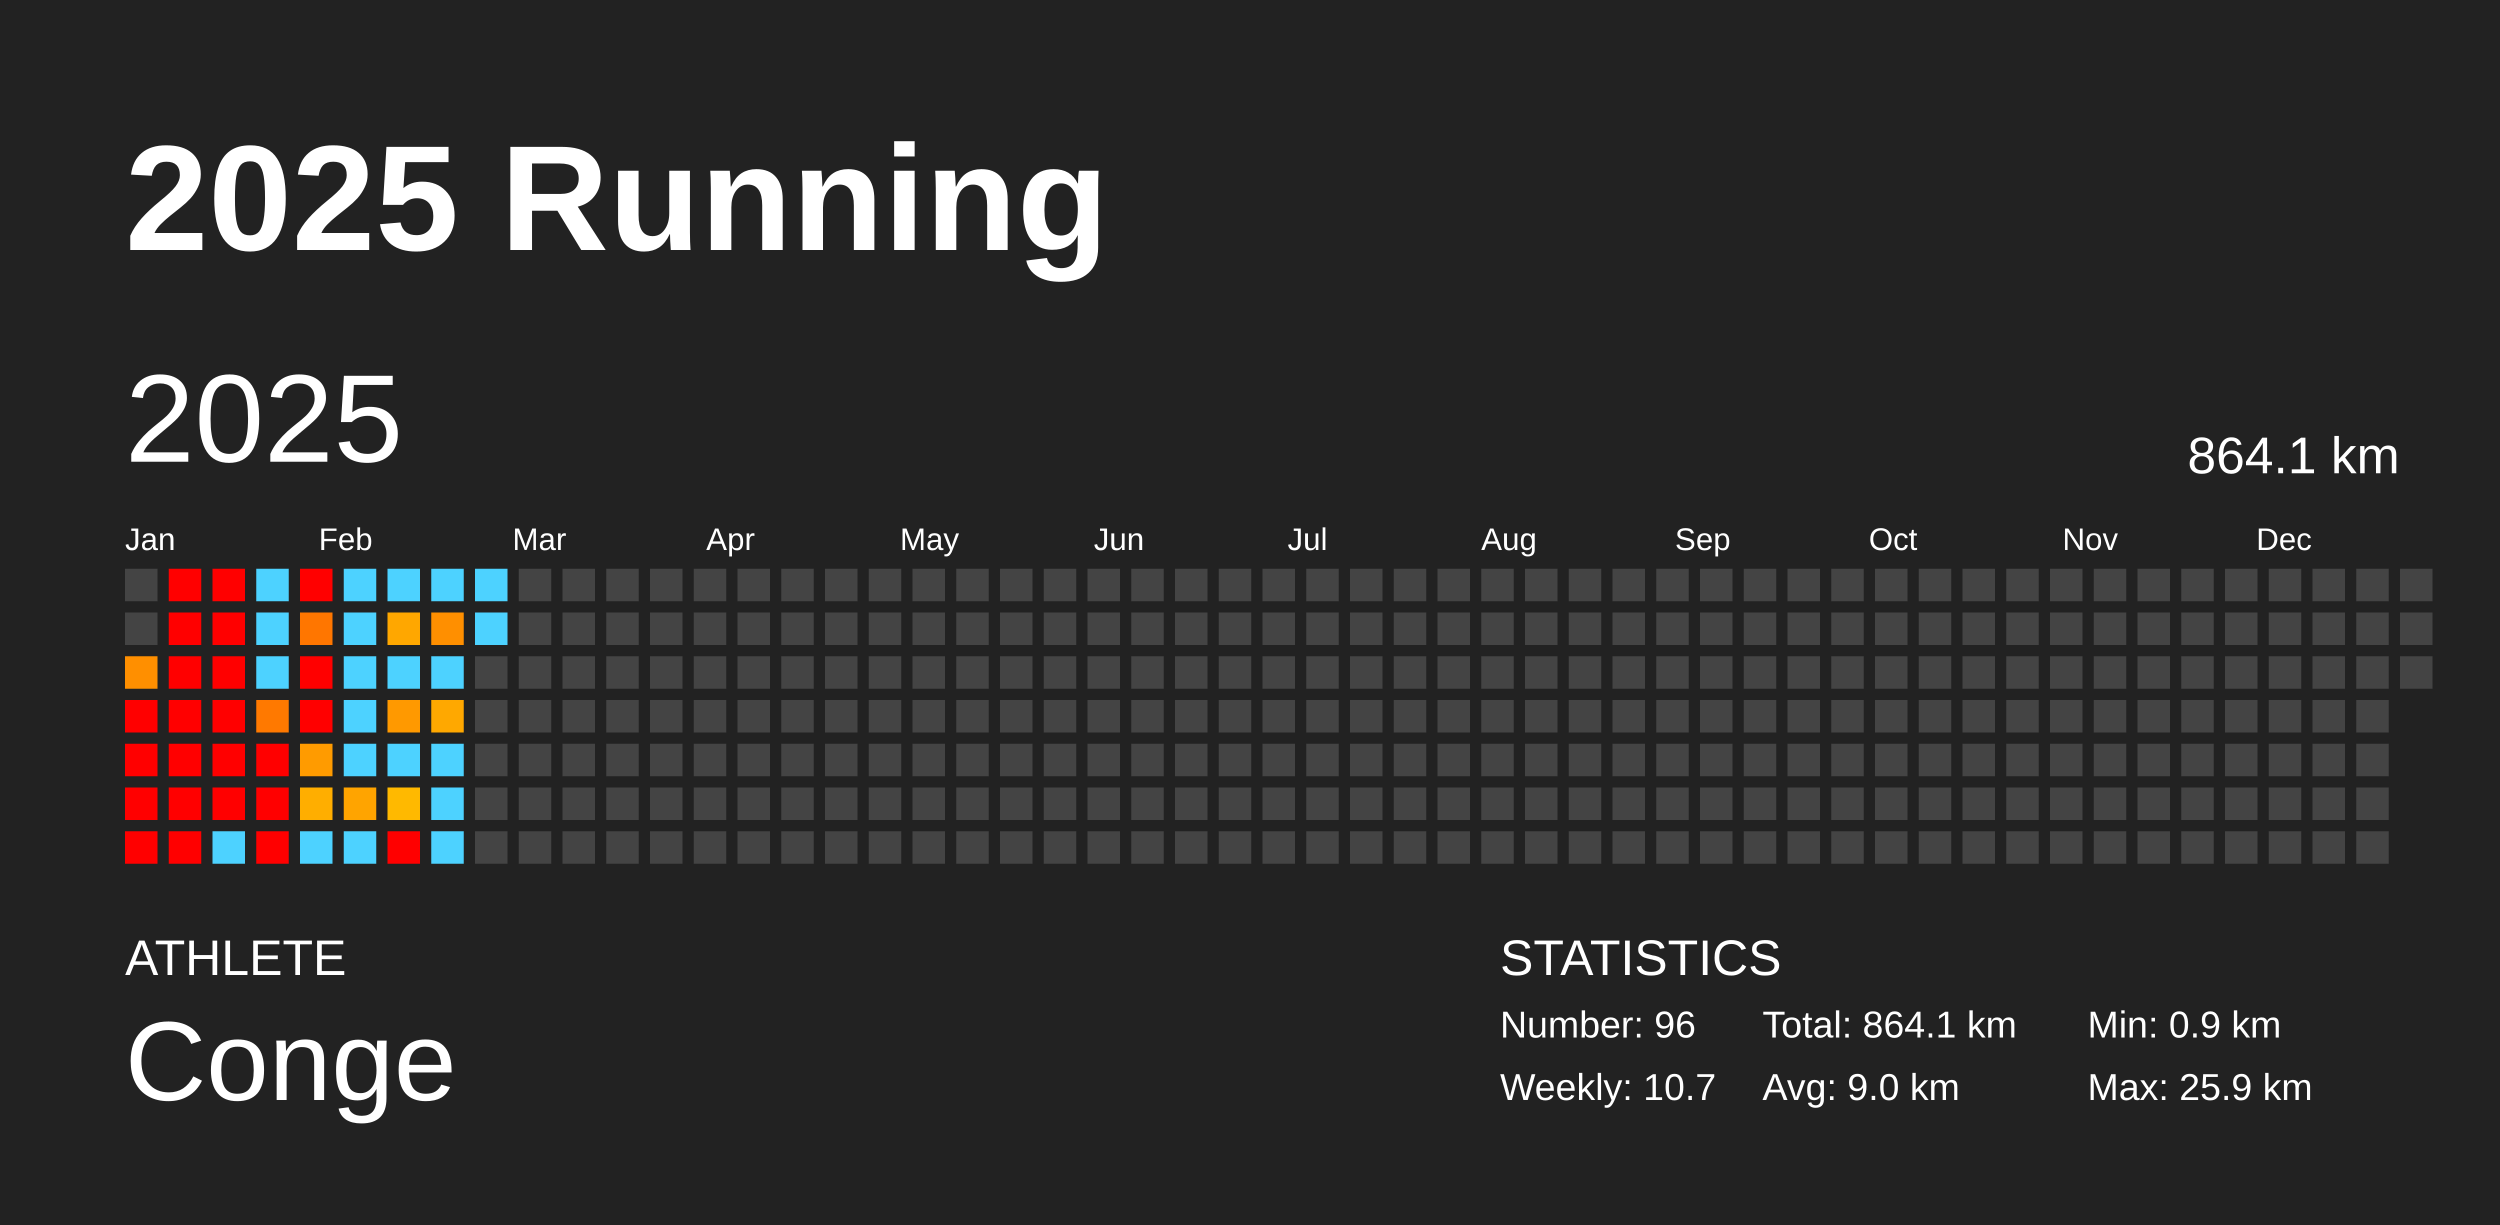
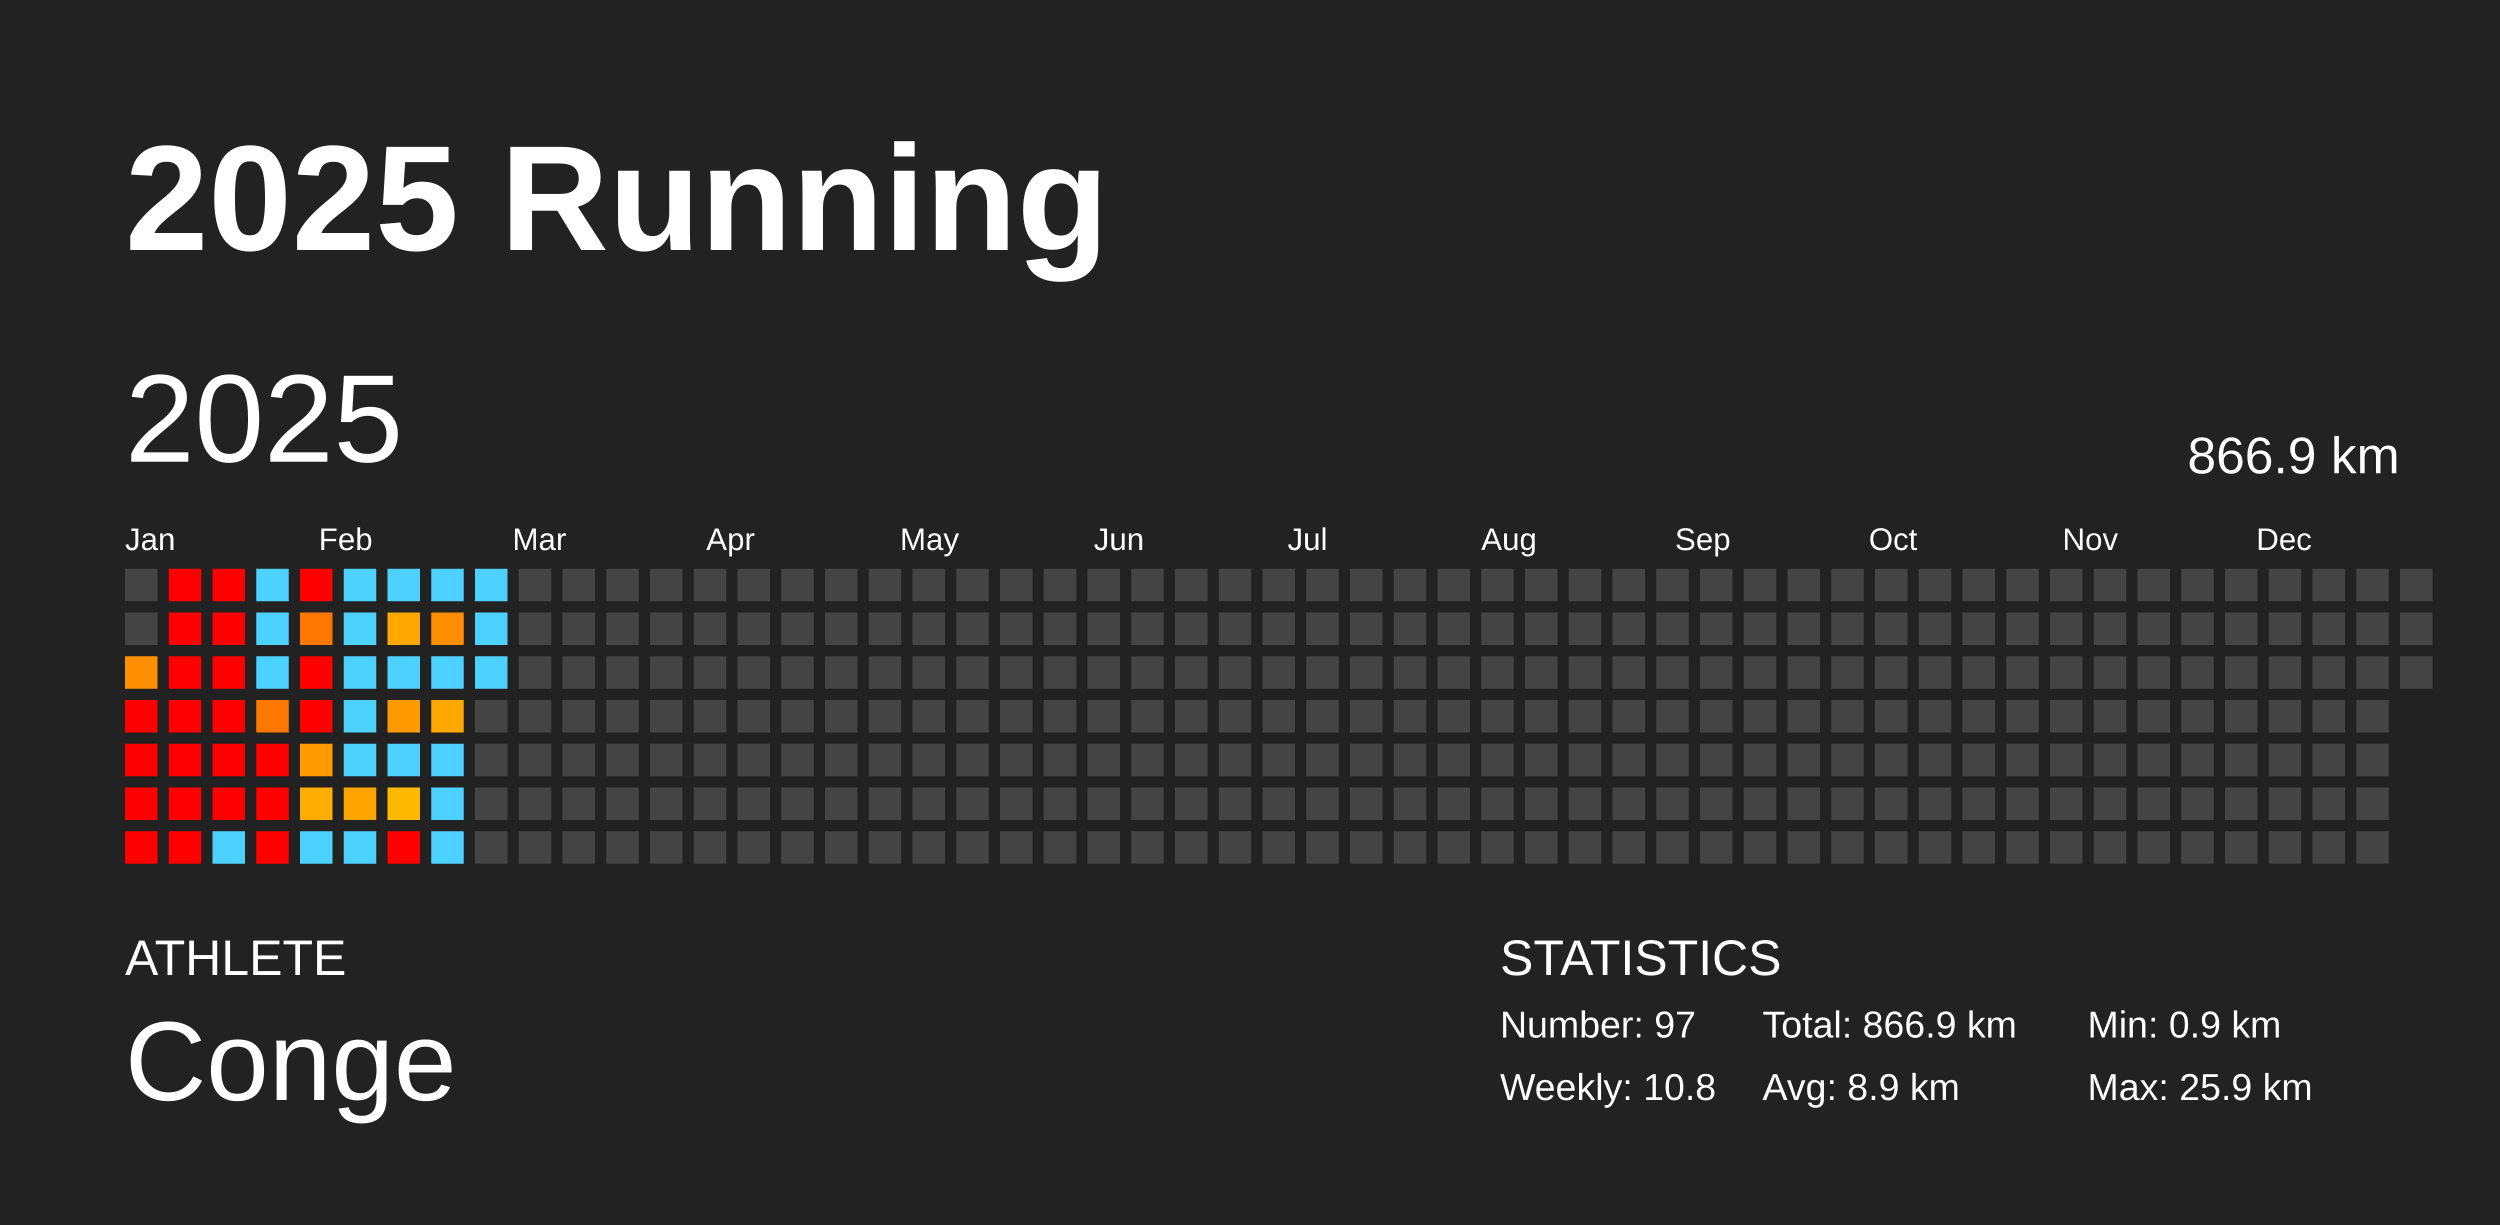
<svg xmlns="http://www.w3.org/2000/svg" baseProfile="full" height="98mm" version="1.1" viewBox="0,0,200,98" width="200mm">
  <defs />
  <rect fill="#222222" height="98" width="200" x="0" y="0" />
  <text fill="#FFFFFF" style="font-size:12px; font-family:Arial; font-weight:bold;" x="10" y="20">2025 Running</text>
  <text fill="#FFFFFF" style="font-size:4px; font-family:Arial" x="10" y="78">ATHLETE</text>
  <text fill="#FFFFFF" style="font-size:9px; font-family:Arial" x="10" y="88">Conge</text>
  <text fill="#FFFFFF" style="font-size:4px; font-family:Arial" x="120" y="78">STATISTICS</text>
-   <text fill="#FFFFFF" style="font-size:3px; font-family:Arial" x="120" y="83">Number: 96</text>
-   <text fill="#FFFFFF" style="font-size:3px; font-family:Arial" x="120" y="88">Weekly: 10.7</text>
-   <text fill="#FFFFFF" style="font-size:3px; font-family:Arial" x="141" y="83">Total: 864.1 km</text>
-   <text fill="#FFFFFF" style="font-size:3px; font-family:Arial" x="141" y="88">Avg: 9.0 km</text>
+   <text fill="#FFFFFF" style="font-size:3px; font-family:Arial" x="120" y="83">Number: 97</text>
+   <text fill="#FFFFFF" style="font-size:3px; font-family:Arial" x="120" y="88">Weekly: 10.8</text>
+   <text fill="#FFFFFF" style="font-size:3px; font-family:Arial" x="141" y="83">Total: 866.9 km</text>
+   <text fill="#FFFFFF" style="font-size:3px; font-family:Arial" x="141" y="88">Avg: 8.9 km</text>
  <text fill="#FFFFFF" style="font-size:3px; font-family:Arial" x="167" y="83">Min: 0.9 km</text>
  <text fill="#FFFFFF" style="font-size:3px; font-family:Arial" x="167" y="88">Max: 25.9 km</text>
  <text dominant-baseline="hanging" fill="#FFFFFF" style="font-size:10.0px; font-family:Arial;" x="10" y="30">2025</text>
-   <text dominant-baseline="hanging" fill="#FFFFFF" style="font-size:4.125px; font-family:Arial;" x="175" y="35">864.1 km</text>
+   <text dominant-baseline="hanging" fill="#FFFFFF" style="font-size:4.125px; font-family:Arial;" x="175" y="35">866.9 km</text>
  <text fill="#FFFFFF" style="font-size:2.5px; font-family:Arial" x="10.0" y="44">Jan</text>
  <text fill="#FFFFFF" style="font-size:2.5px; font-family:Arial" x="25.5" y="44">Feb</text>
  <text fill="#FFFFFF" style="font-size:2.5px; font-family:Arial" x="41.0" y="44">Mar</text>
  <text fill="#FFFFFF" style="font-size:2.5px; font-family:Arial" x="56.5" y="44">Apr</text>
  <text fill="#FFFFFF" style="font-size:2.5px; font-family:Arial" x="72.0" y="44">May</text>
  <text fill="#FFFFFF" style="font-size:2.5px; font-family:Arial" x="87.5" y="44">Jun</text>
  <text fill="#FFFFFF" style="font-size:2.5px; font-family:Arial" x="103.0" y="44">Jul</text>
  <text fill="#FFFFFF" style="font-size:2.5px; font-family:Arial" x="118.5" y="44">Aug</text>
  <text fill="#FFFFFF" style="font-size:2.5px; font-family:Arial" x="134.0" y="44">Sep</text>
  <text fill="#FFFFFF" style="font-size:2.5px; font-family:Arial" x="149.5" y="44">Oct</text>
  <text fill="#FFFFFF" style="font-size:2.5px; font-family:Arial" x="165.0" y="44">Nov</text>
  <text fill="#FFFFFF" style="font-size:2.5px; font-family:Arial" x="180.5" y="44">Dec</text>
  <rect fill="#444444" height="2.6" width="2.6" x="10.0" y="45.5" />
  <rect fill="#444444" height="2.6" width="2.6" x="10.0" y="49.0" />
  <rect fill="#ff8f00" height="2.6" width="2.6" x="10.0" y="52.5" />
  <rect fill="red" height="2.6" width="2.6" x="10.0" y="56.0" />
  <rect fill="red" height="2.6" width="2.6" x="10.0" y="59.5" />
  <rect fill="red" height="2.6" width="2.6" x="10.0" y="63.0" />
  <rect fill="red" height="2.6" width="2.6" x="10.0" y="66.5" />
  <rect fill="red" height="2.6" width="2.6" x="13.5" y="45.5" />
  <rect fill="red" height="2.6" width="2.6" x="13.5" y="49.0" />
  <rect fill="red" height="2.6" width="2.6" x="13.5" y="52.5" />
  <rect fill="red" height="2.6" width="2.6" x="13.5" y="56.0" />
  <rect fill="red" height="2.6" width="2.6" x="13.5" y="59.5" />
  <rect fill="red" height="2.6" width="2.6" x="13.5" y="63.0" />
  <rect fill="red" height="2.6" width="2.6" x="13.5" y="66.5" />
  <rect fill="red" height="2.6" width="2.6" x="17.0" y="45.5" />
  <rect fill="red" height="2.6" width="2.6" x="17.0" y="49.0" />
  <rect fill="red" height="2.6" width="2.6" x="17.0" y="52.5" />
  <rect fill="red" height="2.6" width="2.6" x="17.0" y="56.0" />
  <rect fill="red" height="2.6" width="2.6" x="17.0" y="59.5" />
  <rect fill="red" height="2.6" width="2.6" x="17.0" y="63.0" />
  <rect fill="#4dd2ff" height="2.6" width="2.6" x="17.0" y="66.5" />
  <rect fill="#4dd2ff" height="2.6" width="2.6" x="20.5" y="45.5" />
  <rect fill="#4dd2ff" height="2.6" width="2.6" x="20.5" y="49.0" />
  <rect fill="#4dd2ff" height="2.6" width="2.6" x="20.5" y="52.5" />
  <rect fill="#ff7900" height="2.6" width="2.6" x="20.5" y="56.0" />
  <rect fill="red" height="2.6" width="2.6" x="20.5" y="59.5" />
  <rect fill="red" height="2.6" width="2.6" x="20.5" y="63.0" />
  <rect fill="red" height="2.6" width="2.6" x="20.5" y="66.5" />
  <rect fill="red" height="2.6" width="2.6" x="24.0" y="45.5" />
  <rect fill="#ff7600" height="2.6" width="2.6" x="24.0" y="49.0" />
  <rect fill="red" height="2.6" width="2.6" x="24.0" y="52.5" />
  <rect fill="red" height="2.6" width="2.6" x="24.0" y="56.0" />
  <rect fill="#ff9b00" height="2.6" width="2.6" x="24.0" y="59.5" />
  <rect fill="#ffae00" height="2.6" width="2.6" x="24.0" y="63.0" />
  <rect fill="#4dd2ff" height="2.6" width="2.6" x="24.0" y="66.5" />
  <rect fill="#4dd2ff" height="2.6" width="2.6" x="27.5" y="45.5" />
  <rect fill="#4dd2ff" height="2.6" width="2.6" x="27.5" y="49.0" />
  <rect fill="#4dd2ff" height="2.6" width="2.6" x="27.5" y="52.5" />
  <rect fill="#4dd2ff" height="2.6" width="2.6" x="27.5" y="56.0" />
  <rect fill="#4dd2ff" height="2.6" width="2.6" x="27.5" y="59.5" />
  <rect fill="#ffa400" height="2.6" width="2.6" x="27.5" y="63.0" />
  <rect fill="#4dd2ff" height="2.6" width="2.6" x="27.5" y="66.5" />
  <rect fill="#4dd2ff" height="2.6" width="2.6" x="31.0" y="45.5" />
  <rect fill="#ffa700" height="2.6" width="2.6" x="31.0" y="49.0" />
  <rect fill="#4dd2ff" height="2.6" width="2.6" x="31.0" y="52.5" />
  <rect fill="#ff9900" height="2.6" width="2.6" x="31.0" y="56.0" />
  <rect fill="#4dd2ff" height="2.6" width="2.6" x="31.0" y="59.5" />
  <rect fill="#ffb900" height="2.6" width="2.6" x="31.0" y="63.0" />
  <rect fill="red" height="2.6" width="2.6" x="31.0" y="66.5" />
  <rect fill="#4dd2ff" height="2.6" width="2.6" x="34.5" y="45.5" />
  <rect fill="#ff8f00" height="2.6" width="2.6" x="34.5" y="49.0" />
  <rect fill="#4dd2ff" height="2.6" width="2.6" x="34.5" y="52.5" />
  <rect fill="#ffa800" height="2.6" width="2.6" x="34.5" y="56.0" />
  <rect fill="#4dd2ff" height="2.6" width="2.6" x="34.5" y="59.5" />
  <rect fill="#4dd2ff" height="2.6" width="2.6" x="34.5" y="63.0" />
  <rect fill="#4dd2ff" height="2.6" width="2.6" x="34.5" y="66.5" />
  <rect fill="#4dd2ff" height="2.6" width="2.6" x="38.0" y="45.5" />
  <rect fill="#4dd2ff" height="2.6" width="2.6" x="38.0" y="49.0" />
-   <rect fill="#444444" height="2.6" width="2.6" x="38.0" y="52.5" />
+   <rect fill="#4dd2ff" height="2.6" width="2.6" x="38.0" y="52.5" />
  <rect fill="#444444" height="2.6" width="2.6" x="38.0" y="56.0" />
  <rect fill="#444444" height="2.6" width="2.6" x="38.0" y="59.5" />
  <rect fill="#444444" height="2.6" width="2.6" x="38.0" y="63.0" />
  <rect fill="#444444" height="2.6" width="2.6" x="38.0" y="66.5" />
  <rect fill="#444444" height="2.6" width="2.6" x="41.5" y="45.5" />
  <rect fill="#444444" height="2.6" width="2.6" x="41.5" y="49.0" />
  <rect fill="#444444" height="2.6" width="2.6" x="41.5" y="52.5" />
  <rect fill="#444444" height="2.6" width="2.6" x="41.5" y="56.0" />
  <rect fill="#444444" height="2.6" width="2.6" x="41.5" y="59.5" />
  <rect fill="#444444" height="2.6" width="2.6" x="41.5" y="63.0" />
  <rect fill="#444444" height="2.6" width="2.6" x="41.5" y="66.5" />
  <rect fill="#444444" height="2.6" width="2.6" x="45.0" y="45.5" />
  <rect fill="#444444" height="2.6" width="2.6" x="45.0" y="49.0" />
  <rect fill="#444444" height="2.6" width="2.6" x="45.0" y="52.5" />
  <rect fill="#444444" height="2.6" width="2.6" x="45.0" y="56.0" />
  <rect fill="#444444" height="2.6" width="2.6" x="45.0" y="59.5" />
  <rect fill="#444444" height="2.6" width="2.6" x="45.0" y="63.0" />
  <rect fill="#444444" height="2.6" width="2.6" x="45.0" y="66.5" />
  <rect fill="#444444" height="2.6" width="2.6" x="48.5" y="45.5" />
  <rect fill="#444444" height="2.6" width="2.6" x="48.5" y="49.0" />
  <rect fill="#444444" height="2.6" width="2.6" x="48.5" y="52.5" />
  <rect fill="#444444" height="2.6" width="2.6" x="48.5" y="56.0" />
  <rect fill="#444444" height="2.6" width="2.6" x="48.5" y="59.5" />
  <rect fill="#444444" height="2.6" width="2.6" x="48.5" y="63.0" />
  <rect fill="#444444" height="2.6" width="2.6" x="48.5" y="66.5" />
  <rect fill="#444444" height="2.6" width="2.6" x="52.0" y="45.5" />
  <rect fill="#444444" height="2.6" width="2.6" x="52.0" y="49.0" />
  <rect fill="#444444" height="2.6" width="2.6" x="52.0" y="52.5" />
  <rect fill="#444444" height="2.6" width="2.6" x="52.0" y="56.0" />
  <rect fill="#444444" height="2.6" width="2.6" x="52.0" y="59.5" />
  <rect fill="#444444" height="2.6" width="2.6" x="52.0" y="63.0" />
  <rect fill="#444444" height="2.6" width="2.6" x="52.0" y="66.5" />
  <rect fill="#444444" height="2.6" width="2.6" x="55.5" y="45.5" />
  <rect fill="#444444" height="2.6" width="2.6" x="55.5" y="49.0" />
  <rect fill="#444444" height="2.6" width="2.6" x="55.5" y="52.5" />
  <rect fill="#444444" height="2.6" width="2.6" x="55.5" y="56.0" />
  <rect fill="#444444" height="2.6" width="2.6" x="55.5" y="59.5" />
  <rect fill="#444444" height="2.6" width="2.6" x="55.5" y="63.0" />
  <rect fill="#444444" height="2.6" width="2.6" x="55.5" y="66.5" />
  <rect fill="#444444" height="2.6" width="2.6" x="59.0" y="45.5" />
  <rect fill="#444444" height="2.6" width="2.6" x="59.0" y="49.0" />
  <rect fill="#444444" height="2.6" width="2.6" x="59.0" y="52.5" />
  <rect fill="#444444" height="2.6" width="2.6" x="59.0" y="56.0" />
  <rect fill="#444444" height="2.6" width="2.6" x="59.0" y="59.5" />
  <rect fill="#444444" height="2.6" width="2.6" x="59.0" y="63.0" />
  <rect fill="#444444" height="2.6" width="2.6" x="59.0" y="66.5" />
  <rect fill="#444444" height="2.6" width="2.6" x="62.5" y="45.5" />
  <rect fill="#444444" height="2.6" width="2.6" x="62.5" y="49.0" />
  <rect fill="#444444" height="2.6" width="2.6" x="62.5" y="52.5" />
  <rect fill="#444444" height="2.6" width="2.6" x="62.5" y="56.0" />
  <rect fill="#444444" height="2.6" width="2.6" x="62.5" y="59.5" />
  <rect fill="#444444" height="2.6" width="2.6" x="62.5" y="63.0" />
  <rect fill="#444444" height="2.6" width="2.6" x="62.5" y="66.5" />
  <rect fill="#444444" height="2.6" width="2.6" x="66.0" y="45.5" />
  <rect fill="#444444" height="2.6" width="2.6" x="66.0" y="49.0" />
  <rect fill="#444444" height="2.6" width="2.6" x="66.0" y="52.5" />
  <rect fill="#444444" height="2.6" width="2.6" x="66.0" y="56.0" />
  <rect fill="#444444" height="2.6" width="2.6" x="66.0" y="59.5" />
  <rect fill="#444444" height="2.6" width="2.6" x="66.0" y="63.0" />
  <rect fill="#444444" height="2.6" width="2.6" x="66.0" y="66.5" />
  <rect fill="#444444" height="2.6" width="2.6" x="69.5" y="45.5" />
  <rect fill="#444444" height="2.6" width="2.6" x="69.5" y="49.0" />
  <rect fill="#444444" height="2.6" width="2.6" x="69.5" y="52.5" />
  <rect fill="#444444" height="2.6" width="2.6" x="69.5" y="56.0" />
  <rect fill="#444444" height="2.6" width="2.6" x="69.5" y="59.5" />
  <rect fill="#444444" height="2.6" width="2.6" x="69.5" y="63.0" />
  <rect fill="#444444" height="2.6" width="2.6" x="69.5" y="66.5" />
  <rect fill="#444444" height="2.6" width="2.6" x="73.0" y="45.5" />
  <rect fill="#444444" height="2.6" width="2.6" x="73.0" y="49.0" />
  <rect fill="#444444" height="2.6" width="2.6" x="73.0" y="52.5" />
  <rect fill="#444444" height="2.6" width="2.6" x="73.0" y="56.0" />
  <rect fill="#444444" height="2.6" width="2.6" x="73.0" y="59.5" />
  <rect fill="#444444" height="2.6" width="2.6" x="73.0" y="63.0" />
  <rect fill="#444444" height="2.6" width="2.6" x="73.0" y="66.5" />
  <rect fill="#444444" height="2.6" width="2.6" x="76.5" y="45.5" />
  <rect fill="#444444" height="2.6" width="2.6" x="76.5" y="49.0" />
  <rect fill="#444444" height="2.6" width="2.6" x="76.5" y="52.5" />
  <rect fill="#444444" height="2.6" width="2.6" x="76.5" y="56.0" />
  <rect fill="#444444" height="2.6" width="2.6" x="76.5" y="59.5" />
  <rect fill="#444444" height="2.6" width="2.6" x="76.5" y="63.0" />
  <rect fill="#444444" height="2.6" width="2.6" x="76.5" y="66.5" />
  <rect fill="#444444" height="2.6" width="2.6" x="80.0" y="45.5" />
  <rect fill="#444444" height="2.6" width="2.6" x="80.0" y="49.0" />
  <rect fill="#444444" height="2.6" width="2.6" x="80.0" y="52.5" />
  <rect fill="#444444" height="2.6" width="2.6" x="80.0" y="56.0" />
  <rect fill="#444444" height="2.6" width="2.6" x="80.0" y="59.5" />
  <rect fill="#444444" height="2.6" width="2.6" x="80.0" y="63.0" />
  <rect fill="#444444" height="2.6" width="2.6" x="80.0" y="66.5" />
  <rect fill="#444444" height="2.6" width="2.6" x="83.5" y="45.5" />
  <rect fill="#444444" height="2.6" width="2.6" x="83.5" y="49.0" />
  <rect fill="#444444" height="2.6" width="2.6" x="83.5" y="52.5" />
  <rect fill="#444444" height="2.6" width="2.6" x="83.5" y="56.0" />
  <rect fill="#444444" height="2.6" width="2.6" x="83.5" y="59.5" />
  <rect fill="#444444" height="2.6" width="2.6" x="83.5" y="63.0" />
  <rect fill="#444444" height="2.6" width="2.6" x="83.5" y="66.5" />
  <rect fill="#444444" height="2.6" width="2.6" x="87.0" y="45.5" />
  <rect fill="#444444" height="2.6" width="2.6" x="87.0" y="49.0" />
  <rect fill="#444444" height="2.6" width="2.6" x="87.0" y="52.5" />
  <rect fill="#444444" height="2.6" width="2.6" x="87.0" y="56.0" />
  <rect fill="#444444" height="2.6" width="2.6" x="87.0" y="59.5" />
  <rect fill="#444444" height="2.6" width="2.6" x="87.0" y="63.0" />
  <rect fill="#444444" height="2.6" width="2.6" x="87.0" y="66.5" />
  <rect fill="#444444" height="2.6" width="2.6" x="90.5" y="45.5" />
  <rect fill="#444444" height="2.6" width="2.6" x="90.5" y="49.0" />
  <rect fill="#444444" height="2.6" width="2.6" x="90.5" y="52.5" />
  <rect fill="#444444" height="2.6" width="2.6" x="90.5" y="56.0" />
  <rect fill="#444444" height="2.6" width="2.6" x="90.5" y="59.5" />
  <rect fill="#444444" height="2.6" width="2.6" x="90.5" y="63.0" />
  <rect fill="#444444" height="2.6" width="2.6" x="90.5" y="66.5" />
  <rect fill="#444444" height="2.6" width="2.6" x="94.0" y="45.5" />
  <rect fill="#444444" height="2.6" width="2.6" x="94.0" y="49.0" />
  <rect fill="#444444" height="2.6" width="2.6" x="94.0" y="52.5" />
  <rect fill="#444444" height="2.6" width="2.6" x="94.0" y="56.0" />
  <rect fill="#444444" height="2.6" width="2.6" x="94.0" y="59.5" />
  <rect fill="#444444" height="2.6" width="2.6" x="94.0" y="63.0" />
  <rect fill="#444444" height="2.6" width="2.6" x="94.0" y="66.5" />
  <rect fill="#444444" height="2.6" width="2.6" x="97.5" y="45.5" />
  <rect fill="#444444" height="2.6" width="2.6" x="97.5" y="49.0" />
  <rect fill="#444444" height="2.6" width="2.6" x="97.5" y="52.5" />
  <rect fill="#444444" height="2.6" width="2.6" x="97.5" y="56.0" />
  <rect fill="#444444" height="2.6" width="2.6" x="97.5" y="59.5" />
  <rect fill="#444444" height="2.6" width="2.6" x="97.5" y="63.0" />
  <rect fill="#444444" height="2.6" width="2.6" x="97.5" y="66.5" />
  <rect fill="#444444" height="2.6" width="2.6" x="101.0" y="45.5" />
  <rect fill="#444444" height="2.6" width="2.6" x="101.0" y="49.0" />
  <rect fill="#444444" height="2.6" width="2.6" x="101.0" y="52.5" />
  <rect fill="#444444" height="2.6" width="2.6" x="101.0" y="56.0" />
  <rect fill="#444444" height="2.6" width="2.6" x="101.0" y="59.5" />
  <rect fill="#444444" height="2.6" width="2.6" x="101.0" y="63.0" />
  <rect fill="#444444" height="2.6" width="2.6" x="101.0" y="66.5" />
  <rect fill="#444444" height="2.6" width="2.6" x="104.5" y="45.5" />
  <rect fill="#444444" height="2.6" width="2.6" x="104.5" y="49.0" />
  <rect fill="#444444" height="2.6" width="2.6" x="104.5" y="52.5" />
  <rect fill="#444444" height="2.6" width="2.6" x="104.5" y="56.0" />
  <rect fill="#444444" height="2.6" width="2.6" x="104.5" y="59.5" />
  <rect fill="#444444" height="2.6" width="2.6" x="104.5" y="63.0" />
  <rect fill="#444444" height="2.6" width="2.6" x="104.5" y="66.5" />
  <rect fill="#444444" height="2.6" width="2.6" x="108.0" y="45.5" />
  <rect fill="#444444" height="2.6" width="2.6" x="108.0" y="49.0" />
  <rect fill="#444444" height="2.6" width="2.6" x="108.0" y="52.5" />
  <rect fill="#444444" height="2.6" width="2.6" x="108.0" y="56.0" />
  <rect fill="#444444" height="2.6" width="2.6" x="108.0" y="59.5" />
  <rect fill="#444444" height="2.6" width="2.6" x="108.0" y="63.0" />
  <rect fill="#444444" height="2.6" width="2.6" x="108.0" y="66.5" />
  <rect fill="#444444" height="2.6" width="2.6" x="111.5" y="45.5" />
  <rect fill="#444444" height="2.6" width="2.6" x="111.5" y="49.0" />
  <rect fill="#444444" height="2.6" width="2.6" x="111.5" y="52.5" />
  <rect fill="#444444" height="2.6" width="2.6" x="111.5" y="56.0" />
  <rect fill="#444444" height="2.6" width="2.6" x="111.5" y="59.5" />
  <rect fill="#444444" height="2.6" width="2.6" x="111.5" y="63.0" />
  <rect fill="#444444" height="2.6" width="2.6" x="111.5" y="66.5" />
  <rect fill="#444444" height="2.6" width="2.6" x="115.0" y="45.5" />
  <rect fill="#444444" height="2.6" width="2.6" x="115.0" y="49.0" />
  <rect fill="#444444" height="2.6" width="2.6" x="115.0" y="52.5" />
  <rect fill="#444444" height="2.6" width="2.6" x="115.0" y="56.0" />
  <rect fill="#444444" height="2.6" width="2.6" x="115.0" y="59.5" />
  <rect fill="#444444" height="2.6" width="2.6" x="115.0" y="63.0" />
  <rect fill="#444444" height="2.6" width="2.6" x="115.0" y="66.5" />
  <rect fill="#444444" height="2.6" width="2.6" x="118.5" y="45.5" />
  <rect fill="#444444" height="2.6" width="2.6" x="118.5" y="49.0" />
  <rect fill="#444444" height="2.6" width="2.6" x="118.5" y="52.5" />
  <rect fill="#444444" height="2.6" width="2.6" x="118.5" y="56.0" />
  <rect fill="#444444" height="2.6" width="2.6" x="118.5" y="59.5" />
  <rect fill="#444444" height="2.6" width="2.6" x="118.5" y="63.0" />
  <rect fill="#444444" height="2.6" width="2.6" x="118.5" y="66.5" />
  <rect fill="#444444" height="2.6" width="2.6" x="122.0" y="45.5" />
  <rect fill="#444444" height="2.6" width="2.6" x="122.0" y="49.0" />
  <rect fill="#444444" height="2.6" width="2.6" x="122.0" y="52.5" />
  <rect fill="#444444" height="2.6" width="2.6" x="122.0" y="56.0" />
  <rect fill="#444444" height="2.6" width="2.6" x="122.0" y="59.5" />
  <rect fill="#444444" height="2.6" width="2.6" x="122.0" y="63.0" />
  <rect fill="#444444" height="2.6" width="2.6" x="122.0" y="66.5" />
  <rect fill="#444444" height="2.6" width="2.6" x="125.5" y="45.5" />
  <rect fill="#444444" height="2.6" width="2.6" x="125.5" y="49.0" />
  <rect fill="#444444" height="2.6" width="2.6" x="125.5" y="52.5" />
  <rect fill="#444444" height="2.6" width="2.6" x="125.5" y="56.0" />
  <rect fill="#444444" height="2.6" width="2.6" x="125.5" y="59.5" />
  <rect fill="#444444" height="2.6" width="2.6" x="125.5" y="63.0" />
  <rect fill="#444444" height="2.6" width="2.6" x="125.5" y="66.5" />
  <rect fill="#444444" height="2.6" width="2.6" x="129.0" y="45.5" />
  <rect fill="#444444" height="2.6" width="2.6" x="129.0" y="49.0" />
  <rect fill="#444444" height="2.6" width="2.6" x="129.0" y="52.5" />
  <rect fill="#444444" height="2.6" width="2.6" x="129.0" y="56.0" />
  <rect fill="#444444" height="2.6" width="2.6" x="129.0" y="59.5" />
  <rect fill="#444444" height="2.6" width="2.6" x="129.0" y="63.0" />
  <rect fill="#444444" height="2.6" width="2.6" x="129.0" y="66.5" />
  <rect fill="#444444" height="2.6" width="2.6" x="132.5" y="45.5" />
  <rect fill="#444444" height="2.6" width="2.6" x="132.5" y="49.0" />
  <rect fill="#444444" height="2.6" width="2.6" x="132.5" y="52.5" />
  <rect fill="#444444" height="2.6" width="2.6" x="132.5" y="56.0" />
  <rect fill="#444444" height="2.6" width="2.6" x="132.5" y="59.5" />
  <rect fill="#444444" height="2.6" width="2.6" x="132.5" y="63.0" />
  <rect fill="#444444" height="2.6" width="2.6" x="132.5" y="66.5" />
  <rect fill="#444444" height="2.6" width="2.6" x="136.0" y="45.5" />
  <rect fill="#444444" height="2.6" width="2.6" x="136.0" y="49.0" />
  <rect fill="#444444" height="2.6" width="2.6" x="136.0" y="52.5" />
  <rect fill="#444444" height="2.6" width="2.6" x="136.0" y="56.0" />
  <rect fill="#444444" height="2.6" width="2.6" x="136.0" y="59.5" />
  <rect fill="#444444" height="2.6" width="2.6" x="136.0" y="63.0" />
  <rect fill="#444444" height="2.6" width="2.6" x="136.0" y="66.5" />
  <rect fill="#444444" height="2.6" width="2.6" x="139.5" y="45.5" />
  <rect fill="#444444" height="2.6" width="2.6" x="139.5" y="49.0" />
  <rect fill="#444444" height="2.6" width="2.6" x="139.5" y="52.5" />
  <rect fill="#444444" height="2.6" width="2.6" x="139.5" y="56.0" />
  <rect fill="#444444" height="2.6" width="2.6" x="139.5" y="59.5" />
  <rect fill="#444444" height="2.6" width="2.6" x="139.5" y="63.0" />
  <rect fill="#444444" height="2.6" width="2.6" x="139.5" y="66.5" />
  <rect fill="#444444" height="2.6" width="2.6" x="143.0" y="45.5" />
  <rect fill="#444444" height="2.6" width="2.6" x="143.0" y="49.0" />
  <rect fill="#444444" height="2.6" width="2.6" x="143.0" y="52.5" />
  <rect fill="#444444" height="2.6" width="2.6" x="143.0" y="56.0" />
  <rect fill="#444444" height="2.6" width="2.6" x="143.0" y="59.5" />
  <rect fill="#444444" height="2.6" width="2.6" x="143.0" y="63.0" />
  <rect fill="#444444" height="2.6" width="2.6" x="143.0" y="66.5" />
  <rect fill="#444444" height="2.6" width="2.6" x="146.5" y="45.5" />
  <rect fill="#444444" height="2.6" width="2.6" x="146.5" y="49.0" />
  <rect fill="#444444" height="2.6" width="2.6" x="146.5" y="52.5" />
  <rect fill="#444444" height="2.6" width="2.6" x="146.5" y="56.0" />
  <rect fill="#444444" height="2.6" width="2.6" x="146.5" y="59.5" />
  <rect fill="#444444" height="2.6" width="2.6" x="146.5" y="63.0" />
  <rect fill="#444444" height="2.6" width="2.6" x="146.5" y="66.5" />
  <rect fill="#444444" height="2.6" width="2.6" x="150.0" y="45.5" />
  <rect fill="#444444" height="2.6" width="2.6" x="150.0" y="49.0" />
  <rect fill="#444444" height="2.6" width="2.6" x="150.0" y="52.5" />
  <rect fill="#444444" height="2.6" width="2.6" x="150.0" y="56.0" />
  <rect fill="#444444" height="2.6" width="2.6" x="150.0" y="59.5" />
  <rect fill="#444444" height="2.6" width="2.6" x="150.0" y="63.0" />
  <rect fill="#444444" height="2.6" width="2.6" x="150.0" y="66.5" />
  <rect fill="#444444" height="2.6" width="2.6" x="153.5" y="45.5" />
  <rect fill="#444444" height="2.6" width="2.6" x="153.5" y="49.0" />
  <rect fill="#444444" height="2.6" width="2.6" x="153.5" y="52.5" />
  <rect fill="#444444" height="2.6" width="2.6" x="153.5" y="56.0" />
  <rect fill="#444444" height="2.6" width="2.6" x="153.5" y="59.5" />
  <rect fill="#444444" height="2.6" width="2.6" x="153.5" y="63.0" />
  <rect fill="#444444" height="2.6" width="2.6" x="153.5" y="66.5" />
  <rect fill="#444444" height="2.6" width="2.6" x="157.0" y="45.5" />
  <rect fill="#444444" height="2.6" width="2.6" x="157.0" y="49.0" />
  <rect fill="#444444" height="2.6" width="2.6" x="157.0" y="52.5" />
  <rect fill="#444444" height="2.6" width="2.6" x="157.0" y="56.0" />
  <rect fill="#444444" height="2.6" width="2.6" x="157.0" y="59.5" />
  <rect fill="#444444" height="2.6" width="2.6" x="157.0" y="63.0" />
  <rect fill="#444444" height="2.6" width="2.6" x="157.0" y="66.5" />
  <rect fill="#444444" height="2.6" width="2.6" x="160.5" y="45.5" />
  <rect fill="#444444" height="2.6" width="2.6" x="160.5" y="49.0" />
  <rect fill="#444444" height="2.6" width="2.6" x="160.5" y="52.5" />
  <rect fill="#444444" height="2.6" width="2.6" x="160.5" y="56.0" />
  <rect fill="#444444" height="2.6" width="2.6" x="160.5" y="59.5" />
  <rect fill="#444444" height="2.6" width="2.6" x="160.5" y="63.0" />
  <rect fill="#444444" height="2.6" width="2.6" x="160.5" y="66.5" />
  <rect fill="#444444" height="2.6" width="2.6" x="164.0" y="45.5" />
  <rect fill="#444444" height="2.6" width="2.6" x="164.0" y="49.0" />
  <rect fill="#444444" height="2.6" width="2.6" x="164.0" y="52.5" />
  <rect fill="#444444" height="2.6" width="2.6" x="164.0" y="56.0" />
  <rect fill="#444444" height="2.6" width="2.6" x="164.0" y="59.5" />
  <rect fill="#444444" height="2.6" width="2.6" x="164.0" y="63.0" />
  <rect fill="#444444" height="2.6" width="2.6" x="164.0" y="66.5" />
  <rect fill="#444444" height="2.6" width="2.6" x="167.5" y="45.5" />
  <rect fill="#444444" height="2.6" width="2.6" x="167.5" y="49.0" />
  <rect fill="#444444" height="2.6" width="2.6" x="167.5" y="52.5" />
  <rect fill="#444444" height="2.6" width="2.6" x="167.5" y="56.0" />
  <rect fill="#444444" height="2.6" width="2.6" x="167.5" y="59.5" />
  <rect fill="#444444" height="2.6" width="2.6" x="167.5" y="63.0" />
  <rect fill="#444444" height="2.6" width="2.6" x="167.5" y="66.5" />
  <rect fill="#444444" height="2.6" width="2.6" x="171.0" y="45.5" />
  <rect fill="#444444" height="2.6" width="2.6" x="171.0" y="49.0" />
  <rect fill="#444444" height="2.6" width="2.6" x="171.0" y="52.5" />
  <rect fill="#444444" height="2.6" width="2.6" x="171.0" y="56.0" />
  <rect fill="#444444" height="2.6" width="2.6" x="171.0" y="59.5" />
  <rect fill="#444444" height="2.6" width="2.6" x="171.0" y="63.0" />
  <rect fill="#444444" height="2.6" width="2.6" x="171.0" y="66.5" />
  <rect fill="#444444" height="2.6" width="2.6" x="174.5" y="45.5" />
  <rect fill="#444444" height="2.6" width="2.6" x="174.5" y="49.0" />
  <rect fill="#444444" height="2.6" width="2.6" x="174.5" y="52.5" />
  <rect fill="#444444" height="2.6" width="2.6" x="174.5" y="56.0" />
  <rect fill="#444444" height="2.6" width="2.6" x="174.5" y="59.5" />
  <rect fill="#444444" height="2.6" width="2.6" x="174.5" y="63.0" />
  <rect fill="#444444" height="2.6" width="2.6" x="174.5" y="66.5" />
  <rect fill="#444444" height="2.6" width="2.6" x="178.0" y="45.5" />
  <rect fill="#444444" height="2.6" width="2.6" x="178.0" y="49.0" />
  <rect fill="#444444" height="2.6" width="2.6" x="178.0" y="52.5" />
  <rect fill="#444444" height="2.6" width="2.6" x="178.0" y="56.0" />
  <rect fill="#444444" height="2.6" width="2.6" x="178.0" y="59.5" />
  <rect fill="#444444" height="2.6" width="2.6" x="178.0" y="63.0" />
  <rect fill="#444444" height="2.6" width="2.6" x="178.0" y="66.5" />
  <rect fill="#444444" height="2.6" width="2.6" x="181.5" y="45.5" />
  <rect fill="#444444" height="2.6" width="2.6" x="181.5" y="49.0" />
  <rect fill="#444444" height="2.6" width="2.6" x="181.5" y="52.5" />
  <rect fill="#444444" height="2.6" width="2.6" x="181.5" y="56.0" />
  <rect fill="#444444" height="2.6" width="2.6" x="181.5" y="59.5" />
  <rect fill="#444444" height="2.6" width="2.6" x="181.5" y="63.0" />
  <rect fill="#444444" height="2.6" width="2.6" x="181.5" y="66.5" />
  <rect fill="#444444" height="2.6" width="2.6" x="185.0" y="45.5" />
  <rect fill="#444444" height="2.6" width="2.6" x="185.0" y="49.0" />
  <rect fill="#444444" height="2.6" width="2.6" x="185.0" y="52.5" />
  <rect fill="#444444" height="2.6" width="2.6" x="185.0" y="56.0" />
  <rect fill="#444444" height="2.6" width="2.6" x="185.0" y="59.5" />
  <rect fill="#444444" height="2.6" width="2.6" x="185.0" y="63.0" />
  <rect fill="#444444" height="2.6" width="2.6" x="185.0" y="66.5" />
  <rect fill="#444444" height="2.6" width="2.6" x="188.5" y="45.5" />
  <rect fill="#444444" height="2.6" width="2.6" x="188.5" y="49.0" />
  <rect fill="#444444" height="2.6" width="2.6" x="188.5" y="52.5" />
  <rect fill="#444444" height="2.6" width="2.6" x="188.5" y="56.0" />
  <rect fill="#444444" height="2.6" width="2.6" x="188.5" y="59.5" />
  <rect fill="#444444" height="2.6" width="2.6" x="188.5" y="63.0" />
  <rect fill="#444444" height="2.6" width="2.6" x="188.5" y="66.5" />
  <rect fill="#444444" height="2.6" width="2.6" x="192.0" y="45.5" />
  <rect fill="#444444" height="2.6" width="2.6" x="192.0" y="49.0" />
  <rect fill="#444444" height="2.6" width="2.6" x="192.0" y="52.5" />
</svg>
